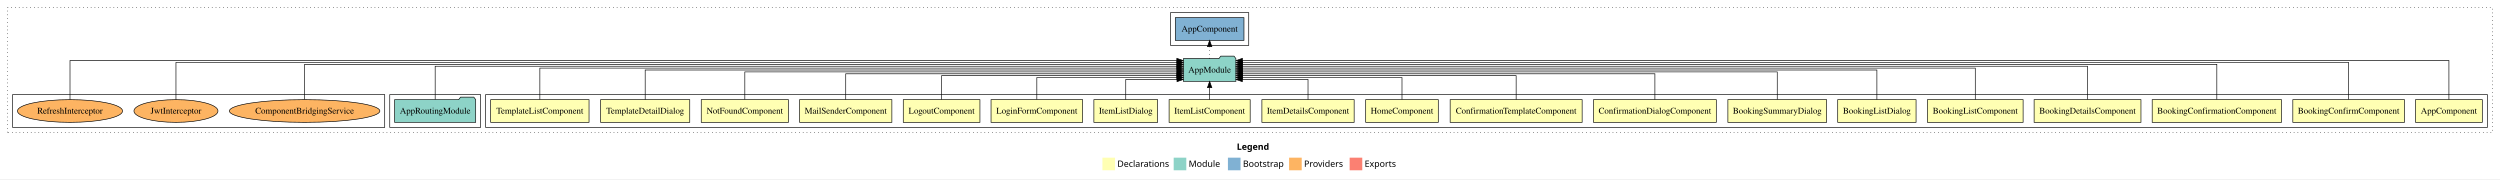
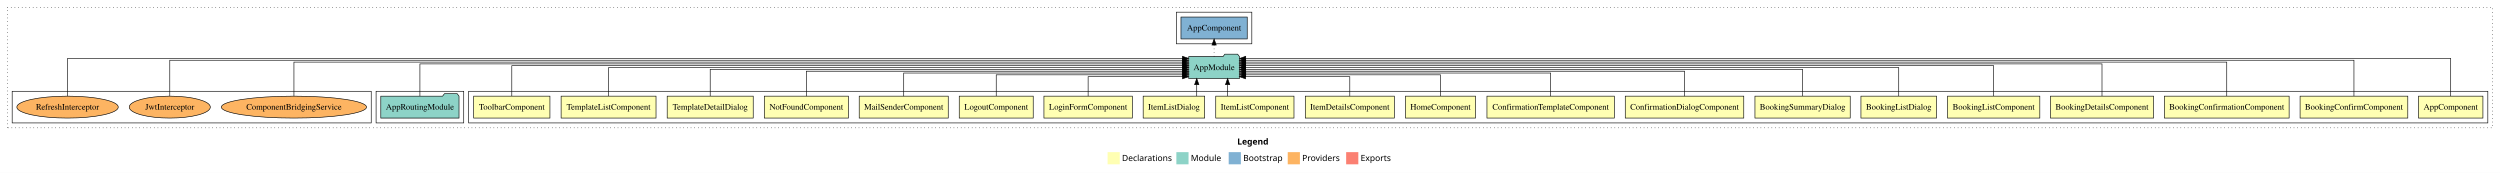
- <svg xmlns="http://www.w3.org/2000/svg" width="3964pt" height="284pt" viewBox="0.00 0.00 3964.00 284.00">
+ <svg xmlns="http://www.w3.org/2000/svg" width="4108pt" height="284pt" viewBox="0.00 0.00 4108.00 284.00">
  <g id="graph0" class="graph" transform="scale(1 1) rotate(0) translate(4 280)">
-     <polygon fill="white" stroke="transparent" points="-4,4 -4,-280 3960,-280 3960,4 -4,4" />
-     <text text-anchor="start" x="1957.01" y="-42.4" font-family="sans-serif" font-weight="bold" font-size="14.00">Legend</text>
-     <polygon fill="#ffffb3" stroke="transparent" points="1744,-10 1744,-30 1764,-30 1764,-10 1744,-10" />
-     <text text-anchor="start" x="1767.63" y="-15.4" font-family="sans-serif" font-size="14.00">  Declarations</text>
-     <polygon fill="#8dd3c7" stroke="transparent" points="1857,-10 1857,-30 1877,-30 1877,-10 1857,-10" />
-     <text text-anchor="start" x="1880.73" y="-15.4" font-family="sans-serif" font-size="14.00">  Module</text>
-     <polygon fill="#80b1d3" stroke="transparent" points="1943,-10 1943,-30 1963,-30 1963,-10 1943,-10" />
-     <text text-anchor="start" x="1966.78" y="-15.4" font-family="sans-serif" font-size="14.00">  Bootstrap</text>
-     <polygon fill="#fdb462" stroke="transparent" points="2040,-10 2040,-30 2060,-30 2060,-10 2040,-10" />
-     <text text-anchor="start" x="2063.67" y="-15.4" font-family="sans-serif" font-size="14.00">  Providers</text>
-     <polygon fill="#fb8072" stroke="transparent" points="2136,-10 2136,-30 2156,-30 2156,-10 2136,-10" />
-     <text text-anchor="start" x="2159.73" y="-15.4" font-family="sans-serif" font-size="14.00">  Exports</text>
+     <polygon fill="white" stroke="transparent" points="-4,4 -4,-280 4104,-280 4104,4 -4,4" />
+     <text text-anchor="start" x="2029.01" y="-42.4" font-family="sans-serif" font-weight="bold" font-size="14.00">Legend</text>
+     <polygon fill="#ffffb3" stroke="transparent" points="1816,-10 1816,-30 1836,-30 1836,-10 1816,-10" />
+     <text text-anchor="start" x="1839.63" y="-15.4" font-family="sans-serif" font-size="14.00">  Declarations</text>
+     <polygon fill="#8dd3c7" stroke="transparent" points="1929,-10 1929,-30 1949,-30 1949,-10 1929,-10" />
+     <text text-anchor="start" x="1952.73" y="-15.4" font-family="sans-serif" font-size="14.00">  Module</text>
+     <polygon fill="#80b1d3" stroke="transparent" points="2015,-10 2015,-30 2035,-30 2035,-10 2015,-10" />
+     <text text-anchor="start" x="2038.78" y="-15.4" font-family="sans-serif" font-size="14.00">  Bootstrap</text>
+     <polygon fill="#fdb462" stroke="transparent" points="2112,-10 2112,-30 2132,-30 2132,-10 2112,-10" />
+     <text text-anchor="start" x="2135.67" y="-15.4" font-family="sans-serif" font-size="14.00">  Providers</text>
+     <polygon fill="#fb8072" stroke="transparent" points="2208,-10 2208,-30 2228,-30 2228,-10 2208,-10" />
+     <text text-anchor="start" x="2231.73" y="-15.4" font-family="sans-serif" font-size="14.00">  Exports</text>
    <g id="clust1" class="cluster">
-       <polygon fill="none" stroke="black" stroke-dasharray="1,5" points="8,-70 8,-268 3948,-268 3948,-70 8,-70" />
+       <polygon fill="none" stroke="black" stroke-dasharray="1,5" points="8,-70 8,-268 4092,-268 4092,-70 8,-70" />
    </g>
    <g id="clust2" class="cluster">
-       <polygon fill="none" stroke="black" points="766,-78 766,-130 3940,-130 3940,-78 766,-78" />
-     </g>
-     <g id="clust22" class="cluster">
+       <polygon fill="none" stroke="black" points="766,-78 766,-130 4084,-130 4084,-78 766,-78" />
+     </g>
+     <g id="clust23" class="cluster">
      <polygon fill="none" stroke="black" points="614,-78 614,-130 758,-130 758,-78 614,-78" />
    </g>
-     <g id="clust24" class="cluster">
-       <polygon fill="none" stroke="black" points="1852,-208 1852,-260 1976,-260 1976,-208 1852,-208" />
-     </g>
    <g id="clust25" class="cluster">
+       <polygon fill="none" stroke="black" points="1929,-208 1929,-260 2053,-260 2053,-208 1929,-208" />
+     </g>
+     <g id="clust26" class="cluster">
      <polygon fill="none" stroke="black" points="16,-78 16,-130 606,-130 606,-78 16,-78" />
    </g>
    <g id="node1" class="node">
-       <polygon fill="#ffffb3" stroke="black" points="3931.94,-122 3826.06,-122 3826.06,-86 3931.94,-86 3931.94,-122" />
-       <text text-anchor="middle" x="3879" y="-99.8" font-family="Times,serif" font-size="14.00">AppComponent</text>
+       <polygon fill="#ffffb3" stroke="black" points="4075.94,-122 3970.06,-122 3970.06,-86 4075.94,-86 4075.94,-122" />
+       <text text-anchor="middle" x="4023" y="-99.8" font-family="Times,serif" font-size="14.00">AppComponent</text>
+     </g>
+     <g id="node21" class="node">
+       <polygon fill="#8dd3c7" stroke="black" points="2032.66,-187 2029.66,-191 2008.66,-191 2005.66,-187 1949.34,-187 1949.34,-151 2032.66,-151 2032.66,-187" />
+       <text text-anchor="middle" x="1991" y="-164.8" font-family="Times,serif" font-size="14.00">AppModule</text>
+     </g>
+     <g id="edge1" class="edge">
+       <path fill="none" stroke="black" d="M4023,-122.15C4023,-145.76 4023,-184 4023,-184 4023,-184 2042.97,-184 2042.97,-184" />
+       <polygon fill="black" stroke="black" points="2042.97,-180.5 2032.97,-184 2042.97,-187.5 2042.97,-180.5" />
+     </g>
+     <g id="node2" class="node">
+       <polygon fill="#ffffb3" stroke="black" points="3952.5,-122 3775.5,-122 3775.5,-86 3952.5,-86 3952.5,-122" />
+       <text text-anchor="middle" x="3864" y="-99.8" font-family="Times,serif" font-size="14.00">BookingConfirmComponent</text>
+     </g>
+     <g id="edge2" class="edge">
+       <path fill="none" stroke="black" d="M3864,-122.25C3864,-145.02 3864,-181 3864,-181 3864,-181 2042.75,-181 2042.75,-181" />
+       <polygon fill="black" stroke="black" points="2042.75,-177.5 2032.75,-181 2042.75,-184.5 2042.75,-177.5" />
+     </g>
+     <g id="node3" class="node">
+       <polygon fill="#ffffb3" stroke="black" points="3757.49,-122 3552.51,-122 3552.51,-86 3757.49,-86 3757.49,-122" />
+       <text text-anchor="middle" x="3655" y="-99.8" font-family="Times,serif" font-size="14.00">BookingConfirmationComponent</text>
+     </g>
+     <g id="edge3" class="edge">
+       <path fill="none" stroke="black" d="M3655,-122.29C3655,-144.21 3655,-178 3655,-178 3655,-178 2042.97,-178 2042.97,-178" />
+       <polygon fill="black" stroke="black" points="2042.97,-174.5 2032.97,-178 2042.97,-181.5 2042.97,-174.5" />
+     </g>
+     <g id="node4" class="node">
+       <polygon fill="#ffffb3" stroke="black" points="3534.71,-122 3365.29,-122 3365.29,-86 3534.71,-86 3534.71,-122" />
+       <text text-anchor="middle" x="3450" y="-99.8" font-family="Times,serif" font-size="14.00">BookingDetailsComponent</text>
+     </g>
+     <g id="edge4" class="edge">
+       <path fill="none" stroke="black" d="M3450,-122.28C3450,-143.32 3450,-175 3450,-175 3450,-175 2042.7,-175 2042.7,-175" />
+       <polygon fill="black" stroke="black" points="2042.7,-171.5 2032.7,-175 2042.7,-178.5 2042.7,-171.5" />
+     </g>
+     <g id="node5" class="node">
+       <polygon fill="#ffffb3" stroke="black" points="3347.84,-122 3196.16,-122 3196.16,-86 3347.84,-86 3347.84,-122" />
+       <text text-anchor="middle" x="3272" y="-99.8" font-family="Times,serif" font-size="14.00">BookingListComponent</text>
+     </g>
+     <g id="edge5" class="edge">
+       <path fill="none" stroke="black" d="M3272,-122.22C3272,-142.37 3272,-172 3272,-172 3272,-172 2042.89,-172 2042.89,-172" />
+       <polygon fill="black" stroke="black" points="2042.89,-168.5 2032.89,-172 2042.89,-175.5 2042.89,-168.5" />
+     </g>
+     <g id="node6" class="node">
+       <polygon fill="#ffffb3" stroke="black" points="3178.11,-122 3053.89,-122 3053.89,-86 3178.11,-86 3178.11,-122" />
+       <text text-anchor="middle" x="3116" y="-99.8" font-family="Times,serif" font-size="14.00">BookingListDialog</text>
+     </g>
+     <g id="edge6" class="edge">
+       <path fill="none" stroke="black" d="M3116,-122.11C3116,-141.34 3116,-169 3116,-169 3116,-169 2042.71,-169 2042.71,-169" />
+       <polygon fill="black" stroke="black" points="2042.71,-165.5 2032.71,-169 2042.71,-172.5 2042.71,-165.5" />
+     </g>
+     <g id="node7" class="node">
+       <polygon fill="#ffffb3" stroke="black" points="3036.27,-122 2879.73,-122 2879.73,-86 3036.27,-86 3036.27,-122" />
+       <text text-anchor="middle" x="2958" y="-99.8" font-family="Times,serif" font-size="14.00">BookingSummaryDialog</text>
+     </g>
+     <g id="edge7" class="edge">
+       <path fill="none" stroke="black" d="M2958,-122.27C2958,-140.56 2958,-166 2958,-166 2958,-166 2042.86,-166 2042.86,-166" />
+       <polygon fill="black" stroke="black" points="2042.86,-162.5 2032.86,-166 2042.86,-169.5 2042.86,-162.5" />
+     </g>
+     <g id="node8" class="node">
+       <polygon fill="#ffffb3" stroke="black" points="2861.37,-122 2666.63,-122 2666.63,-86 2861.37,-86 2861.37,-122" />
+       <text text-anchor="middle" x="2764" y="-99.8" font-family="Times,serif" font-size="14.00">ConfirmationDialogComponent</text>
+     </g>
+     <g id="edge8" class="edge">
+       <path fill="none" stroke="black" d="M2764,-122.02C2764,-139.37 2764,-163 2764,-163 2764,-163 2042.83,-163 2042.83,-163" />
+       <polygon fill="black" stroke="black" points="2042.83,-159.5 2032.83,-163 2042.83,-166.5 2042.83,-159.5" />
+     </g>
+     <g id="node9" class="node">
+       <polygon fill="#ffffb3" stroke="black" points="2648.64,-122 2439.36,-122 2439.36,-86 2648.64,-86 2648.64,-122" />
+       <text text-anchor="middle" x="2544" y="-99.8" font-family="Times,serif" font-size="14.00">ConfirmationTemplateComponent</text>
+     </g>
+     <g id="edge9" class="edge">
+       <path fill="none" stroke="black" d="M2544,-122.03C2544,-138.4 2544,-160 2544,-160 2544,-160 2043.02,-160 2043.02,-160" />
+       <polygon fill="black" stroke="black" points="2043.02,-156.5 2033.02,-160 2043.02,-163.5 2043.02,-156.5" />
+     </g>
+     <g id="node10" class="node">
+       <polygon fill="#ffffb3" stroke="black" points="2420.55,-122 2305.45,-122 2305.45,-86 2420.55,-86 2420.55,-122" />
+       <text text-anchor="middle" x="2363" y="-99.8" font-family="Times,serif" font-size="14.00">HomeComponent</text>
+     </g>
+     <g id="edge10" class="edge">
+       <path fill="none" stroke="black" d="M2363,-122.24C2363,-137.57 2363,-157 2363,-157 2363,-157 2042.95,-157 2042.95,-157" />
+       <polygon fill="black" stroke="black" points="2042.95,-153.5 2032.95,-157 2042.95,-160.5 2042.95,-153.5" />
+     </g>
+     <g id="node11" class="node">
+       <polygon fill="#ffffb3" stroke="black" points="2287.14,-122 2140.86,-122 2140.86,-86 2287.14,-86 2287.14,-122" />
+       <text text-anchor="middle" x="2214" y="-99.8" font-family="Times,serif" font-size="14.00">ItemDetailsComponent</text>
+     </g>
+     <g id="edge11" class="edge">
+       <path fill="none" stroke="black" d="M2214,-122.05C2214,-136.37 2214,-154 2214,-154 2214,-154 2042.68,-154 2042.68,-154" />
+       <polygon fill="black" stroke="black" points="2042.68,-150.5 2032.68,-154 2042.68,-157.5 2042.68,-150.5" />
+     </g>
+     <g id="node12" class="node">
+       <polygon fill="#ffffb3" stroke="black" points="2122.27,-122 1993.73,-122 1993.73,-86 2122.27,-86 2122.27,-122" />
+       <text text-anchor="middle" x="2058" y="-99.8" font-family="Times,serif" font-size="14.00">ItemListComponent</text>
+     </g>
+     <g id="edge12" class="edge">
+       <path fill="none" stroke="black" d="M2013.22,-122.11C2013.22,-122.11 2013.22,-140.99 2013.22,-140.99" />
+       <polygon fill="black" stroke="black" points="2009.72,-140.99 2013.22,-150.99 2016.72,-140.99 2009.72,-140.99" />
+     </g>
+     <g id="node13" class="node">
+       <polygon fill="#ffffb3" stroke="black" points="1975.54,-122 1874.46,-122 1874.46,-86 1975.54,-86 1975.54,-122" />
+       <text text-anchor="middle" x="1925" y="-99.8" font-family="Times,serif" font-size="14.00">ItemListDialog</text>
+     </g>
+     <g id="edge13" class="edge">
+       <path fill="none" stroke="black" d="M1962.47,-122.11C1962.47,-122.11 1962.47,-140.99 1962.47,-140.99" />
+       <polygon fill="black" stroke="black" points="1958.97,-140.99 1962.47,-150.99 1965.97,-140.99 1958.97,-140.99" />
+     </g>
+     <g id="node14" class="node">
+       <polygon fill="#ffffb3" stroke="black" points="1856.61,-122 1711.39,-122 1711.39,-86 1856.61,-86 1856.61,-122" />
+       <text text-anchor="middle" x="1784" y="-99.8" font-family="Times,serif" font-size="14.00">LoginFormComponent</text>
+     </g>
+     <g id="edge14" class="edge">
+       <path fill="none" stroke="black" d="M1784,-122.05C1784,-136.37 1784,-154 1784,-154 1784,-154 1939.11,-154 1939.11,-154" />
+       <polygon fill="black" stroke="black" points="1939.11,-157.5 1949.11,-154 1939.11,-150.5 1939.11,-157.5" />
+     </g>
+     <g id="node15" class="node">
+       <polygon fill="#ffffb3" stroke="black" points="1693.78,-122 1572.22,-122 1572.22,-86 1693.78,-86 1693.78,-122" />
+       <text text-anchor="middle" x="1633" y="-99.8" font-family="Times,serif" font-size="14.00">LogoutComponent</text>
+     </g>
+     <g id="edge15" class="edge">
+       <path fill="none" stroke="black" d="M1633,-122.24C1633,-137.57 1633,-157 1633,-157 1633,-157 1939.23,-157 1939.23,-157" />
+       <polygon fill="black" stroke="black" points="1939.23,-160.5 1949.23,-157 1939.23,-153.5 1939.23,-160.5" />
+     </g>
+     <g id="node16" class="node">
+       <polygon fill="#ffffb3" stroke="black" points="1554.15,-122 1407.85,-122 1407.85,-86 1554.15,-86 1554.15,-122" />
+       <text text-anchor="middle" x="1481" y="-99.8" font-family="Times,serif" font-size="14.00">MailSenderComponent</text>
+     </g>
+     <g id="edge16" class="edge">
+       <path fill="none" stroke="black" d="M1481,-122.03C1481,-138.4 1481,-160 1481,-160 1481,-160 1939.26,-160 1939.26,-160" />
+       <polygon fill="black" stroke="black" points="1939.26,-163.5 1949.26,-160 1939.26,-156.5 1939.26,-163.5" />
+     </g>
+     <g id="node17" class="node">
+       <polygon fill="#ffffb3" stroke="black" points="1390.11,-122 1251.89,-122 1251.89,-86 1390.11,-86 1390.11,-122" />
+       <text text-anchor="middle" x="1321" y="-99.8" font-family="Times,serif" font-size="14.00">NotFoundComponent</text>
+     </g>
+     <g id="edge17" class="edge">
+       <path fill="none" stroke="black" d="M1321,-122.02C1321,-139.37 1321,-163 1321,-163 1321,-163 1939.34,-163 1939.34,-163" />
+       <polygon fill="black" stroke="black" points="1939.34,-166.5 1949.34,-163 1939.34,-159.5 1939.34,-166.5" />
+     </g>
+     <g id="node18" class="node">
+       <polygon fill="#ffffb3" stroke="black" points="1233.68,-122 1092.32,-122 1092.32,-86 1233.68,-86 1233.68,-122" />
+       <text text-anchor="middle" x="1163" y="-99.8" font-family="Times,serif" font-size="14.00">TemplateDetailDialog</text>
+     </g>
+     <g id="edge18" class="edge">
+       <path fill="none" stroke="black" d="M1163,-122.27C1163,-140.56 1163,-166 1163,-166 1163,-166 1939.09,-166 1939.09,-166" />
+       <polygon fill="black" stroke="black" points="1939.09,-169.5 1949.09,-166 1939.09,-162.5 1939.09,-169.5" />
+     </g>
+     <g id="node19" class="node">
+       <polygon fill="#ffffb3" stroke="black" points="1073.98,-122 918.02,-122 918.02,-86 1073.98,-86 1073.98,-122" />
+       <text text-anchor="middle" x="996" y="-99.8" font-family="Times,serif" font-size="14.00">TemplateListComponent</text>
+     </g>
+     <g id="edge19" class="edge">
+       <path fill="none" stroke="black" d="M996,-122.11C996,-141.34 996,-169 996,-169 996,-169 1939.2,-169 1939.2,-169" />
+       <polygon fill="black" stroke="black" points="1939.2,-172.5 1949.2,-169 1939.2,-165.5 1939.2,-172.5" />
    </g>
    <g id="node20" class="node">
-       <polygon fill="#8dd3c7" stroke="black" points="1955.66,-187 1952.66,-191 1931.66,-191 1928.66,-187 1872.34,-187 1872.34,-151 1955.66,-151 1955.66,-187" />
-       <text text-anchor="middle" x="1914" y="-164.8" font-family="Times,serif" font-size="14.00">AppModule</text>
-     </g>
-     <g id="edge1" class="edge">
-       <path fill="none" stroke="black" d="M3879,-122.15C3879,-145.76 3879,-184 3879,-184 3879,-184 1965.95,-184 1965.95,-184" />
-       <polygon fill="black" stroke="black" points="1965.95,-180.5 1955.95,-184 1965.95,-187.5 1965.95,-180.5" />
-     </g>
-     <g id="node2" class="node">
-       <polygon fill="#ffffb3" stroke="black" points="3808.5,-122 3631.5,-122 3631.5,-86 3808.5,-86 3808.5,-122" />
-       <text text-anchor="middle" x="3720" y="-99.8" font-family="Times,serif" font-size="14.00">BookingConfirmComponent</text>
-     </g>
-     <g id="edge2" class="edge">
-       <path fill="none" stroke="black" d="M3720,-122.25C3720,-145.02 3720,-181 3720,-181 3720,-181 1965.98,-181 1965.98,-181" />
-       <polygon fill="black" stroke="black" points="1965.98,-177.5 1955.98,-181 1965.98,-184.5 1965.98,-177.5" />
-     </g>
-     <g id="node3" class="node">
-       <polygon fill="#ffffb3" stroke="black" points="3613.49,-122 3408.51,-122 3408.51,-86 3613.49,-86 3613.49,-122" />
-       <text text-anchor="middle" x="3511" y="-99.8" font-family="Times,serif" font-size="14.00">BookingConfirmationComponent</text>
-     </g>
-     <g id="edge3" class="edge">
-       <path fill="none" stroke="black" d="M3511,-122.29C3511,-144.21 3511,-178 3511,-178 3511,-178 1965.9,-178 1965.9,-178" />
-       <polygon fill="black" stroke="black" points="1965.9,-174.5 1955.9,-178 1965.89,-181.5 1965.9,-174.5" />
-     </g>
-     <g id="node4" class="node">
-       <polygon fill="#ffffb3" stroke="black" points="3390.71,-122 3221.29,-122 3221.29,-86 3390.71,-86 3390.71,-122" />
-       <text text-anchor="middle" x="3306" y="-99.8" font-family="Times,serif" font-size="14.00">BookingDetailsComponent</text>
-     </g>
-     <g id="edge4" class="edge">
-       <path fill="none" stroke="black" d="M3306,-122.28C3306,-143.32 3306,-175 3306,-175 3306,-175 1965.66,-175 1965.66,-175" />
-       <polygon fill="black" stroke="black" points="1965.66,-171.5 1955.66,-175 1965.66,-178.5 1965.66,-171.5" />
-     </g>
-     <g id="node5" class="node">
-       <polygon fill="#ffffb3" stroke="black" points="3203.84,-122 3052.16,-122 3052.16,-86 3203.84,-86 3203.84,-122" />
-       <text text-anchor="middle" x="3128" y="-99.8" font-family="Times,serif" font-size="14.00">BookingListComponent</text>
-     </g>
-     <g id="edge5" class="edge">
-       <path fill="none" stroke="black" d="M3128,-122.22C3128,-142.37 3128,-172 3128,-172 3128,-172 1965.79,-172 1965.79,-172" />
-       <polygon fill="black" stroke="black" points="1965.79,-168.5 1955.79,-172 1965.79,-175.5 1965.79,-168.5" />
-     </g>
-     <g id="node6" class="node">
-       <polygon fill="#ffffb3" stroke="black" points="3034.11,-122 2909.89,-122 2909.89,-86 3034.11,-86 3034.11,-122" />
-       <text text-anchor="middle" x="2972" y="-99.8" font-family="Times,serif" font-size="14.00">BookingListDialog</text>
-     </g>
-     <g id="edge6" class="edge">
-       <path fill="none" stroke="black" d="M2972,-122.11C2972,-141.34 2972,-169 2972,-169 2972,-169 1965.8,-169 1965.8,-169" />
-       <polygon fill="black" stroke="black" points="1965.8,-165.5 1955.8,-169 1965.8,-172.5 1965.8,-165.5" />
-     </g>
-     <g id="node7" class="node">
-       <polygon fill="#ffffb3" stroke="black" points="2892.27,-122 2735.73,-122 2735.73,-86 2892.27,-86 2892.27,-122" />
-       <text text-anchor="middle" x="2814" y="-99.8" font-family="Times,serif" font-size="14.00">BookingSummaryDialog</text>
-     </g>
-     <g id="edge7" class="edge">
-       <path fill="none" stroke="black" d="M2814,-122.27C2814,-140.56 2814,-166 2814,-166 2814,-166 1965.9,-166 1965.9,-166" />
-       <polygon fill="black" stroke="black" points="1965.9,-162.5 1955.9,-166 1965.9,-169.5 1965.9,-162.5" />
-     </g>
-     <g id="node8" class="node">
-       <polygon fill="#ffffb3" stroke="black" points="2717.37,-122 2522.63,-122 2522.63,-86 2717.37,-86 2717.37,-122" />
-       <text text-anchor="middle" x="2620" y="-99.8" font-family="Times,serif" font-size="14.00">ConfirmationDialogComponent</text>
-     </g>
-     <g id="edge8" class="edge">
-       <path fill="none" stroke="black" d="M2620,-122.02C2620,-139.37 2620,-163 2620,-163 2620,-163 1965.79,-163 1965.79,-163" />
-       <polygon fill="black" stroke="black" points="1965.79,-159.5 1955.79,-163 1965.79,-166.5 1965.79,-159.5" />
-     </g>
-     <g id="node9" class="node">
-       <polygon fill="#ffffb3" stroke="black" points="2504.64,-122 2295.36,-122 2295.36,-86 2504.64,-86 2504.64,-122" />
-       <text text-anchor="middle" x="2400" y="-99.8" font-family="Times,serif" font-size="14.00">ConfirmationTemplateComponent</text>
-     </g>
-     <g id="edge9" class="edge">
-       <path fill="none" stroke="black" d="M2400,-122.03C2400,-138.4 2400,-160 2400,-160 2400,-160 1965.86,-160 1965.86,-160" />
-       <polygon fill="black" stroke="black" points="1965.86,-156.5 1955.86,-160 1965.86,-163.5 1965.86,-156.5" />
-     </g>
-     <g id="node10" class="node">
-       <polygon fill="#ffffb3" stroke="black" points="2276.55,-122 2161.45,-122 2161.45,-86 2276.55,-86 2276.55,-122" />
-       <text text-anchor="middle" x="2219" y="-99.8" font-family="Times,serif" font-size="14.00">HomeComponent</text>
-     </g>
-     <g id="edge10" class="edge">
-       <path fill="none" stroke="black" d="M2219,-122.24C2219,-137.57 2219,-157 2219,-157 2219,-157 1965.77,-157 1965.77,-157" />
-       <polygon fill="black" stroke="black" points="1965.77,-153.5 1955.77,-157 1965.77,-160.5 1965.77,-153.5" />
-     </g>
-     <g id="node11" class="node">
-       <polygon fill="#ffffb3" stroke="black" points="2143.14,-122 1996.86,-122 1996.86,-86 2143.14,-86 2143.14,-122" />
-       <text text-anchor="middle" x="2070" y="-99.8" font-family="Times,serif" font-size="14.00">ItemDetailsComponent</text>
-     </g>
-     <g id="edge11" class="edge">
-       <path fill="none" stroke="black" d="M2070,-122.05C2070,-136.37 2070,-154 2070,-154 2070,-154 1965.81,-154 1965.81,-154" />
-       <polygon fill="black" stroke="black" points="1965.81,-150.5 1955.81,-154 1965.81,-157.5 1965.81,-150.5" />
-     </g>
-     <g id="node12" class="node">
-       <polygon fill="#ffffb3" stroke="black" points="1978.27,-122 1849.73,-122 1849.73,-86 1978.27,-86 1978.27,-122" />
-       <text text-anchor="middle" x="1914" y="-99.8" font-family="Times,serif" font-size="14.00">ItemListComponent</text>
-     </g>
-     <g id="edge12" class="edge">
-       <path fill="none" stroke="black" d="M1914,-122.11C1914,-122.11 1914,-140.99 1914,-140.99" />
-       <polygon fill="black" stroke="black" points="1910.5,-140.99 1914,-150.99 1917.5,-140.99 1910.5,-140.99" />
-     </g>
-     <g id="node13" class="node">
-       <polygon fill="#ffffb3" stroke="black" points="1831.54,-122 1730.46,-122 1730.46,-86 1831.54,-86 1831.54,-122" />
-       <text text-anchor="middle" x="1781" y="-99.8" font-family="Times,serif" font-size="14.00">ItemListDialog</text>
-     </g>
-     <g id="edge13" class="edge">
-       <path fill="none" stroke="black" d="M1781,-122.05C1781,-136.37 1781,-154 1781,-154 1781,-154 1862.28,-154 1862.28,-154" />
-       <polygon fill="black" stroke="black" points="1862.28,-157.5 1872.28,-154 1862.28,-150.5 1862.28,-157.5" />
-     </g>
-     <g id="node14" class="node">
-       <polygon fill="#ffffb3" stroke="black" points="1712.61,-122 1567.39,-122 1567.39,-86 1712.61,-86 1712.61,-122" />
-       <text text-anchor="middle" x="1640" y="-99.8" font-family="Times,serif" font-size="14.00">LoginFormComponent</text>
-     </g>
-     <g id="edge14" class="edge">
-       <path fill="none" stroke="black" d="M1640,-122.24C1640,-137.57 1640,-157 1640,-157 1640,-157 1862.09,-157 1862.09,-157" />
-       <polygon fill="black" stroke="black" points="1862.09,-160.5 1872.09,-157 1862.09,-153.5 1862.09,-160.5" />
-     </g>
-     <g id="node15" class="node">
-       <polygon fill="#ffffb3" stroke="black" points="1549.78,-122 1428.22,-122 1428.22,-86 1549.78,-86 1549.78,-122" />
-       <text text-anchor="middle" x="1489" y="-99.8" font-family="Times,serif" font-size="14.00">LogoutComponent</text>
-     </g>
-     <g id="edge15" class="edge">
-       <path fill="none" stroke="black" d="M1489,-122.03C1489,-138.4 1489,-160 1489,-160 1489,-160 1862.09,-160 1862.09,-160" />
-       <polygon fill="black" stroke="black" points="1862.09,-163.5 1872.09,-160 1862.09,-156.5 1862.09,-163.5" />
-     </g>
-     <g id="node16" class="node">
-       <polygon fill="#ffffb3" stroke="black" points="1410.15,-122 1263.85,-122 1263.85,-86 1410.15,-86 1410.15,-122" />
-       <text text-anchor="middle" x="1337" y="-99.8" font-family="Times,serif" font-size="14.00">MailSenderComponent</text>
-     </g>
-     <g id="edge16" class="edge">
-       <path fill="none" stroke="black" d="M1337,-122.02C1337,-139.37 1337,-163 1337,-163 1337,-163 1862.04,-163 1862.04,-163" />
-       <polygon fill="black" stroke="black" points="1862.04,-166.5 1872.04,-163 1862.04,-159.5 1862.04,-166.5" />
-     </g>
-     <g id="node17" class="node">
-       <polygon fill="#ffffb3" stroke="black" points="1246.11,-122 1107.89,-122 1107.89,-86 1246.11,-86 1246.11,-122" />
-       <text text-anchor="middle" x="1177" y="-99.8" font-family="Times,serif" font-size="14.00">NotFoundComponent</text>
-     </g>
-     <g id="edge17" class="edge">
-       <path fill="none" stroke="black" d="M1177,-122.27C1177,-140.56 1177,-166 1177,-166 1177,-166 1862.26,-166 1862.26,-166" />
-       <polygon fill="black" stroke="black" points="1862.26,-169.5 1872.26,-166 1862.26,-162.5 1862.26,-169.5" />
-     </g>
-     <g id="node18" class="node">
-       <polygon fill="#ffffb3" stroke="black" points="1089.68,-122 948.32,-122 948.32,-86 1089.68,-86 1089.68,-122" />
-       <text text-anchor="middle" x="1019" y="-99.8" font-family="Times,serif" font-size="14.00">TemplateDetailDialog</text>
-     </g>
-     <g id="edge18" class="edge">
-       <path fill="none" stroke="black" d="M1019,-122.11C1019,-141.34 1019,-169 1019,-169 1019,-169 1862.33,-169 1862.33,-169" />
-       <polygon fill="black" stroke="black" points="1862.33,-172.5 1872.33,-169 1862.33,-165.5 1862.33,-172.5" />
-     </g>
-     <g id="node19" class="node">
-       <polygon fill="#ffffb3" stroke="black" points="929.98,-122 774.02,-122 774.02,-86 929.98,-86 929.98,-122" />
-       <text text-anchor="middle" x="852" y="-99.8" font-family="Times,serif" font-size="14.00">TemplateListComponent</text>
-     </g>
-     <g id="edge19" class="edge">
-       <path fill="none" stroke="black" d="M852,-122.22C852,-142.37 852,-172 852,-172 852,-172 1862.04,-172 1862.04,-172" />
-       <polygon fill="black" stroke="black" points="1862.04,-175.5 1872.04,-172 1862.04,-168.5 1862.04,-175.5" />
+       <polygon fill="#ffffb3" stroke="black" points="899.65,-122 774.35,-122 774.35,-86 899.65,-86 899.65,-122" />
+       <text text-anchor="middle" x="837" y="-99.8" font-family="Times,serif" font-size="14.00">ToolbarComponent</text>
+     </g>
+     <g id="edge20" class="edge">
+       <path fill="none" stroke="black" d="M837,-122.22C837,-142.37 837,-172 837,-172 837,-172 1939.25,-172 1939.25,-172" />
+       <polygon fill="black" stroke="black" points="1939.25,-175.5 1949.25,-172 1939.25,-168.5 1939.25,-175.5" />
+     </g>
+     <g id="node23" class="node">
+       <polygon fill="#80b1d3" stroke="black" points="2045.44,-252 1936.56,-252 1936.56,-216 2045.44,-216 2045.44,-252" />
+       <text text-anchor="middle" x="1991" y="-229.8" font-family="Times,serif" font-size="14.00">AppComponent </text>
+     </g>
+     <g id="edge22" class="edge">
+       <path fill="none" stroke="black" stroke-dasharray="1,5" d="M1991,-187.11C1991,-187.11 1991,-205.99 1991,-205.99" />
+       <polygon fill="black" stroke="black" points="1987.5,-205.99 1991,-215.99 1994.5,-205.99 1987.5,-205.99" />
    </g>
    <g id="node22" class="node">
-       <polygon fill="#80b1d3" stroke="black" points="1968.44,-252 1859.56,-252 1859.56,-216 1968.44,-216 1968.44,-252" />
-       <text text-anchor="middle" x="1914" y="-229.8" font-family="Times,serif" font-size="14.00">AppComponent </text>
-     </g>
-     <g id="edge21" class="edge">
-       <path fill="none" stroke="black" stroke-dasharray="1,5" d="M1914,-187.11C1914,-187.11 1914,-205.99 1914,-205.99" />
-       <polygon fill="black" stroke="black" points="1910.5,-205.99 1914,-215.99 1917.5,-205.99 1910.5,-205.99" />
-     </g>
-     <g id="node21" class="node">
      <polygon fill="#8dd3c7" stroke="black" points="750.27,-122 747.27,-126 726.27,-126 723.27,-122 621.73,-122 621.73,-86 750.27,-86 750.27,-122" />
      <text text-anchor="middle" x="686" y="-99.8" font-family="Times,serif" font-size="14.00">AppRoutingModule</text>
    </g>
-     <g id="edge20" class="edge">
-       <path fill="none" stroke="black" d="M686,-122.28C686,-143.32 686,-175 686,-175 686,-175 1862.08,-175 1862.08,-175" />
-       <polygon fill="black" stroke="black" points="1862.08,-178.5 1872.08,-175 1862.08,-171.5 1862.08,-178.5" />
-     </g>
-     <g id="node23" class="node">
+     <g id="edge21" class="edge">
+       <path fill="none" stroke="black" d="M686,-122.28C686,-143.32 686,-175 686,-175 686,-175 1939.06,-175 1939.06,-175" />
+       <polygon fill="black" stroke="black" points="1939.06,-178.5 1949.06,-175 1939.06,-171.5 1939.06,-178.5" />
+     </g>
+     <g id="node24" class="node">
      <ellipse fill="#fdb462" stroke="black" cx="479" cy="-104" rx="119.29" ry="18" />
      <text text-anchor="middle" x="479" y="-99.8" font-family="Times,serif" font-size="14.00">ComponentBridgingService</text>
    </g>
-     <g id="edge22" class="edge">
-       <path fill="none" stroke="black" d="M479,-122.29C479,-144.21 479,-178 479,-178 479,-178 1862.22,-178 1862.22,-178" />
-       <polygon fill="black" stroke="black" points="1862.22,-181.5 1872.22,-178 1862.22,-174.5 1862.22,-181.5" />
-     </g>
-     <g id="node24" class="node">
+     <g id="edge23" class="edge">
+       <path fill="none" stroke="black" d="M479,-122.29C479,-144.21 479,-178 479,-178 479,-178 1938.98,-178 1938.98,-178" />
+       <polygon fill="black" stroke="black" points="1938.98,-181.5 1948.98,-178 1938.98,-174.5 1938.98,-181.5" />
+     </g>
+     <g id="node25" class="node">
      <ellipse fill="#fdb462" stroke="black" cx="275" cy="-104" rx="66.61" ry="18" />
      <text text-anchor="middle" x="275" y="-99.8" font-family="Times,serif" font-size="14.00">JwtInterceptor</text>
    </g>
-     <g id="edge23" class="edge">
-       <path fill="none" stroke="black" d="M275,-122.25C275,-145.02 275,-181 275,-181 275,-181 1862.25,-181 1862.25,-181" />
-       <polygon fill="black" stroke="black" points="1862.25,-184.5 1872.25,-181 1862.25,-177.5 1862.25,-184.5" />
-     </g>
-     <g id="node25" class="node">
+     <g id="edge24" class="edge">
+       <path fill="none" stroke="black" d="M275,-122.25C275,-145.02 275,-181 275,-181 275,-181 1939.01,-181 1939.01,-181" />
+       <polygon fill="black" stroke="black" points="1939.01,-184.5 1949.01,-181 1939.01,-177.5 1939.01,-184.5" />
+     </g>
+     <g id="node26" class="node">
      <ellipse fill="#fdb462" stroke="black" cx="107" cy="-104" rx="83.34" ry="18" />
      <text text-anchor="middle" x="107" y="-99.8" font-family="Times,serif" font-size="14.00">RefreshInterceptor</text>
    </g>
-     <g id="edge24" class="edge">
-       <path fill="none" stroke="black" d="M107,-122.15C107,-145.76 107,-184 107,-184 107,-184 1861.99,-184 1861.99,-184" />
-       <polygon fill="black" stroke="black" points="1861.99,-187.5 1871.99,-184 1861.99,-180.5 1861.99,-187.5" />
+     <g id="edge25" class="edge">
+       <path fill="none" stroke="black" d="M107,-122.15C107,-145.76 107,-184 107,-184 107,-184 1939.01,-184 1939.01,-184" />
+       <polygon fill="black" stroke="black" points="1939.01,-187.5 1949.01,-184 1939.01,-180.5 1939.01,-187.5" />
    </g>
  </g>
</svg>
